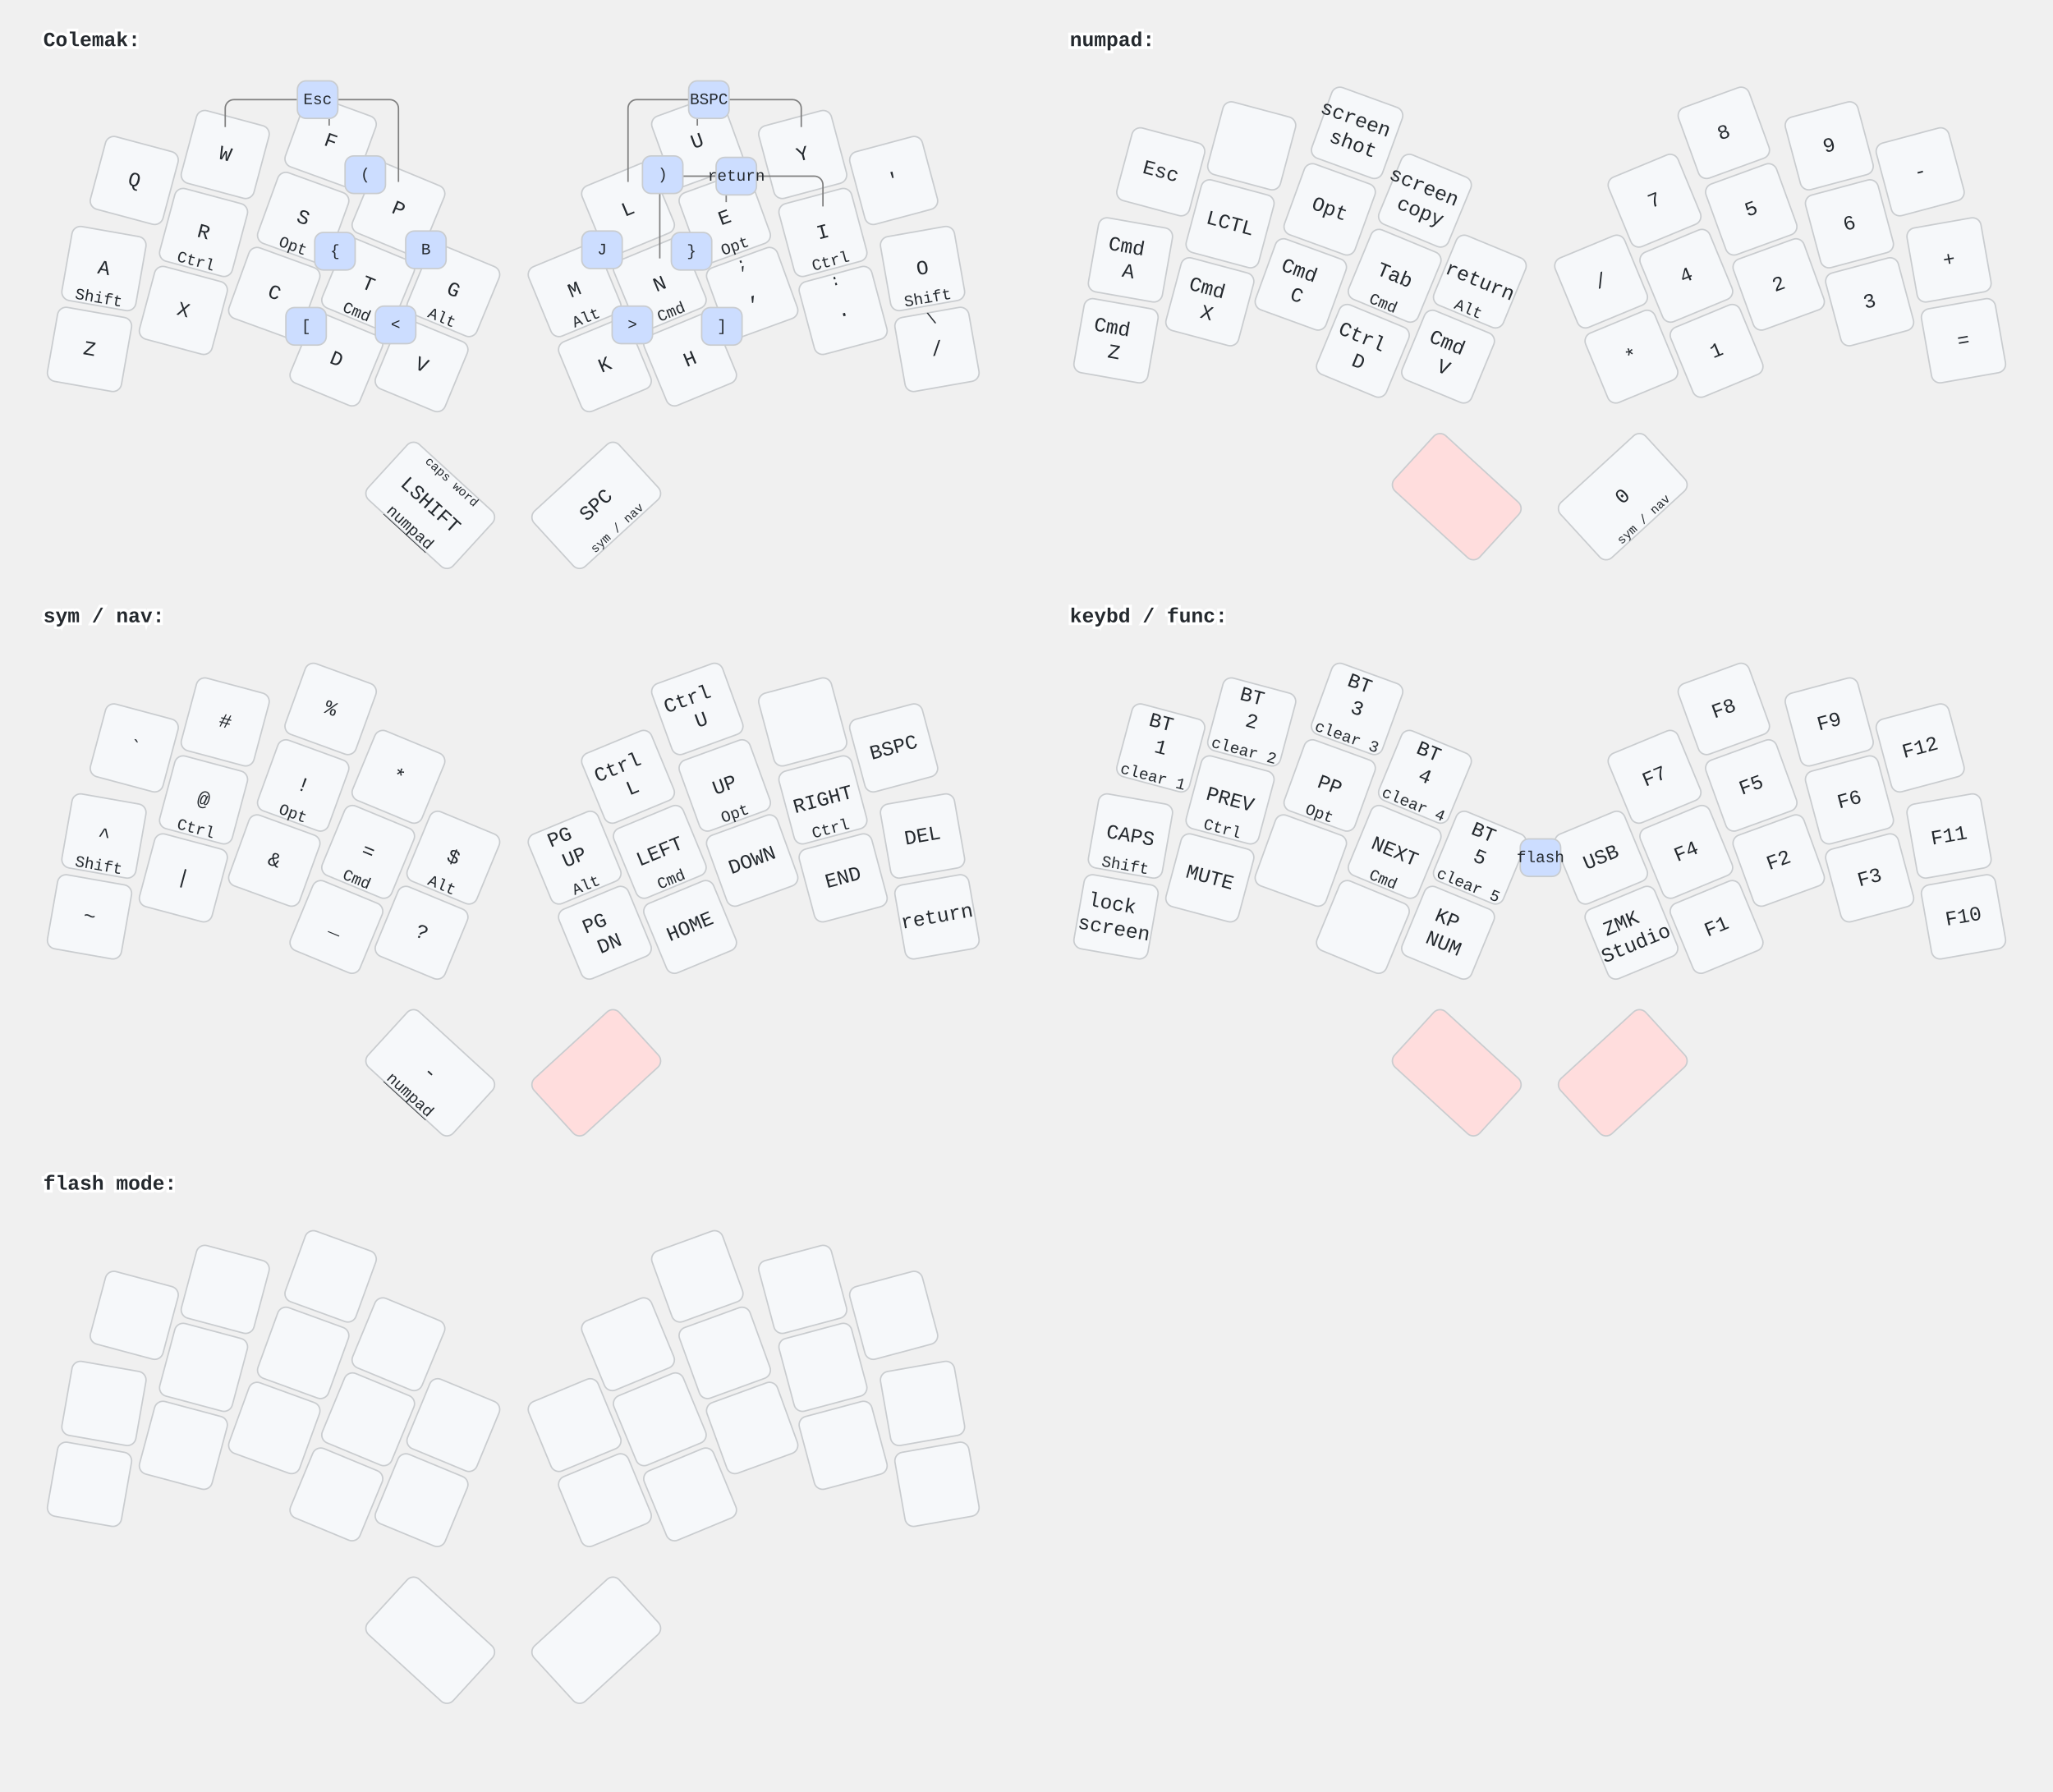
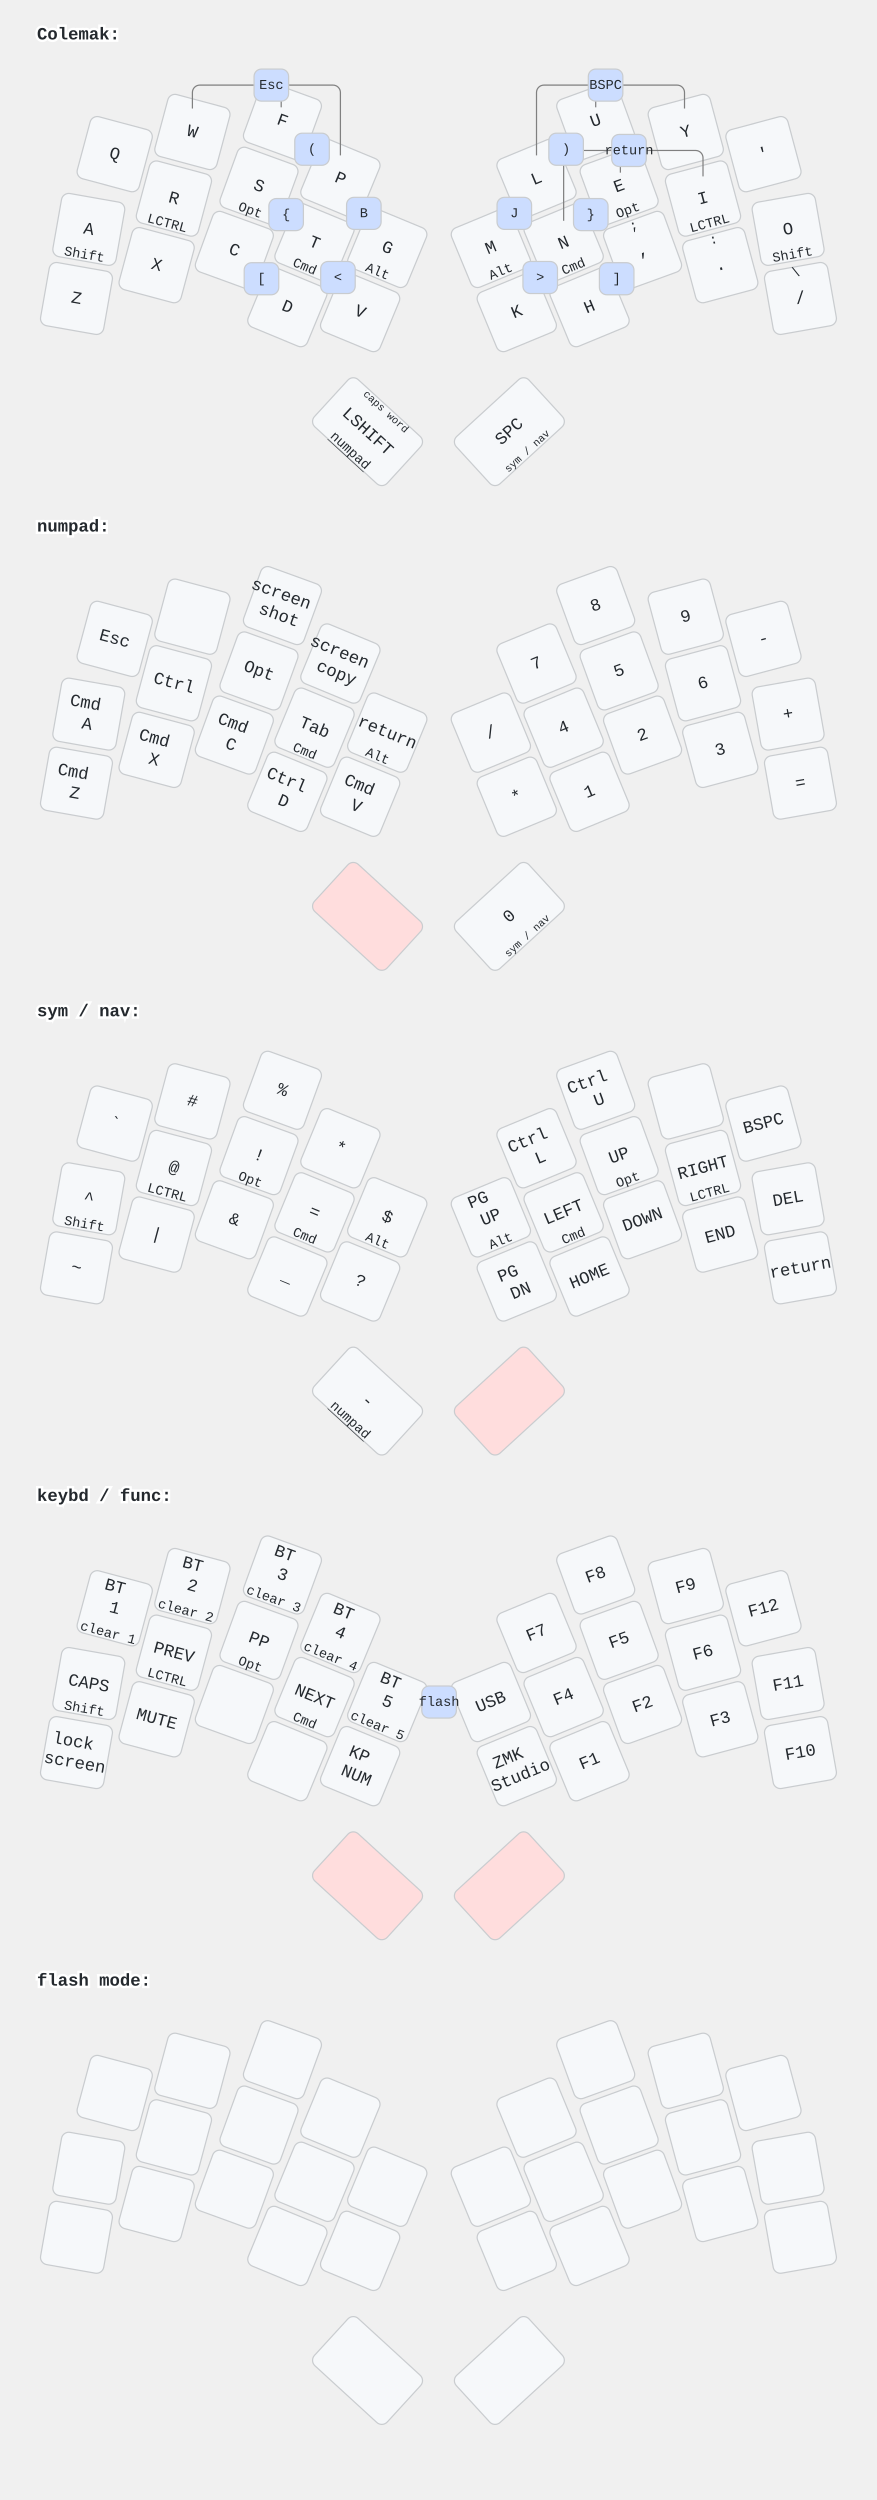
- <svg xmlns="http://www.w3.org/2000/svg" width="1422" height="1241" viewBox="0 0 1422 1241" class="keymap">
+ <svg xmlns="http://www.w3.org/2000/svg" width="711" height="2027" viewBox="0 0 711 2027" class="keymap">
  <style>/* inherit to force styles through use tags */
svg path {
    fill: inherit;
}

/* font and background color specifications */
svg.keymap {
    font-family: SFMono-Regular,Consolas,Liberation Mono,Menlo,monospace;
    font-size: 14px;
    font-kerning: normal;
    text-rendering: optimizeLegibility;
    fill: #24292e;
}

/* default key styling */
rect.key {
    fill: #f6f8fa;
}

rect.key, rect.combo {
    stroke: #c9cccf;
    stroke-width: 1;
}

/* default key side styling, only used is draw_key_sides is set */
rect.side {
    filter: brightness(90%);
}

/* color accent for combo boxes */
rect.combo, rect.combo-separate {
    fill: #cdf;
}

/* color accent for held keys */
rect.held, rect.combo.held {
    fill: #fdd;
}

/* color accent for ghost (optional) keys */
rect.ghost, rect.combo.ghost {
    stroke-dasharray: 4, 4;
    stroke-width: 2;
}

text {
    text-anchor: middle;
    dominant-baseline: middle;
}

/* styling for layer labels */
text.label {
    font-weight: bold;
    text-anchor: start;
    stroke: white;
    stroke-width: 4;
    paint-order: stroke;
}

/* styling for optional footer */
text.footer {
    text-anchor: end;
    dominant-baseline: auto;
    stroke: white;
    stroke-width: 4;
    paint-order: stroke;
}

/* styling for combo tap, and key non-tap label text */
text.combo, text.hold, text.shifted, text.left, text.right {
    font-size: 11px;
}

text.hold {
    text-anchor: middle;
    dominant-baseline: auto;
}

text.shifted {
    text-anchor: middle;
    dominant-baseline: hanging;
}

text.left {
    text-anchor: start;
}

text.right {
    text-anchor: end;
}

text.layer-activator {
    text-decoration: underline;
}

/* styling for hold/shifted label text in combo box */
text.combo.hold, text.combo.shifted, text.combo.left, text.combo.right {
    font-size: 8px;
}

/* lighter symbol for transparent keys */
text.trans {
    fill: #7b7e81;
}

/* styling for combo dendrons */
path.combo {
    stroke-width: 1;
    stroke: gray;
    fill: none;
}

/* Start Tabler Icons Cleanup */
/* cannot use height/width with glyphs */
.icon-tabler &gt; path {
    fill: inherit;
    stroke: inherit;
    stroke-width: 2;
}
/* hide tabler's default box */
.icon-tabler &gt; path[stroke="none"][fill="none"] {
    visibility: hidden;
}
/* End Tabler Icons Cleanup */
</style>
  <g transform="translate(30, 0)" class="layer-Colemak">
    <text x="0" y="28" class="label" id="Colemak">Colemak:</text>
    <g transform="translate(0, 62)">
      <g transform="translate(63, 63) rotate(15.0)" class="key keypos-0">
        <rect rx="6" ry="6" x="-26" y="-26" width="52" height="52" class="key" />
        <text x="0" y="0" class="key tap">Q</text>
      </g>
      <g transform="translate(126, 45) rotate(15.0)" class="key keypos-1">
        <rect rx="6" ry="6" x="-26" y="-26" width="52" height="52" class="key" />
        <text x="0" y="0" class="key tap">W</text>
      </g>
      <g transform="translate(199, 36) rotate(20.0)" class="key keypos-2">
        <rect rx="6" ry="6" x="-26" y="-26" width="52" height="52" class="key" />
        <text x="0" y="0" class="key tap">F</text>
      </g>
      <g transform="translate(246, 83) rotate(22.5)" class="key keypos-3">
        <rect rx="6" ry="6" x="-26" y="-26" width="52" height="52" class="key" />
        <text x="0" y="0" class="key tap">P</text>
      </g>
      <g transform="translate(405, 83) rotate(-22.5)" class="key keypos-4">
        <rect rx="6" ry="6" x="-26" y="-26" width="52" height="52" class="key" />
        <text x="0" y="0" class="key tap">L</text>
      </g>
      <g transform="translate(453, 36) rotate(-20.0)" class="key keypos-5">
        <rect rx="6" ry="6" x="-26" y="-26" width="52" height="52" class="key" />
        <text x="0" y="0" class="key tap">U</text>
      </g>
      <g transform="translate(526, 45) rotate(-15.0)" class="key keypos-6">
        <rect rx="6" ry="6" x="-26" y="-26" width="52" height="52" class="key" />
        <text x="0" y="0" class="key tap">Y</text>
      </g>
      <g transform="translate(589, 63) rotate(-15.0)" class="key keypos-7">
        <rect rx="6" ry="6" x="-26" y="-26" width="52" height="52" class="key" />
        <text x="0" y="0" class="key tap">'</text>
      </g>
      <g transform="translate(42, 124) rotate(10.0)" class="key keypos-8">
        <rect rx="6" ry="6" x="-26" y="-26" width="52" height="52" class="key" />
        <text x="0" y="0" class="key tap">A</text>
        <text x="0" y="24" class="key hold">Shift</text>
      </g>
      <g transform="translate(111, 99) rotate(15.0)" class="key keypos-9">
        <rect rx="6" ry="6" x="-26" y="-26" width="52" height="52" class="key" />
        <text x="0" y="0" class="key tap">R</text>
-         <text x="0" y="24" class="key hold">Ctrl</text>
+         <text x="0" y="24" class="key hold">LCTRL</text>
      </g>
      <g transform="translate(180, 89) rotate(20.0)" class="key keypos-10">
        <rect rx="6" ry="6" x="-26" y="-26" width="52" height="52" class="key" />
        <text x="0" y="0" class="key tap">S</text>
        <text x="0" y="24" class="key hold">Opt</text>
      </g>
      <g transform="translate(225, 135) rotate(22.5)" class="key keypos-11">
        <rect rx="6" ry="6" x="-26" y="-26" width="52" height="52" class="key" />
        <text x="0" y="0" class="key tap">T</text>
        <text x="0" y="24" class="key hold">Cmd</text>
      </g>
      <g transform="translate(284, 139) rotate(22.5)" class="key keypos-12">
        <rect rx="6" ry="6" x="-26" y="-26" width="52" height="52" class="key" />
        <text x="0" y="0" class="key tap">G</text>
        <text x="0" y="24" class="key hold">Alt</text>
      </g>
      <g transform="translate(368, 139) rotate(-22.5)" class="key keypos-13">
        <rect rx="6" ry="6" x="-26" y="-26" width="52" height="52" class="key" />
        <text x="0" y="0" class="key tap">M</text>
        <text x="0" y="24" class="key hold">Alt</text>
      </g>
      <g transform="translate(427, 135) rotate(-22.5)" class="key keypos-14">
        <rect rx="6" ry="6" x="-26" y="-26" width="52" height="52" class="key" />
        <text x="0" y="0" class="key tap">N</text>
        <text x="0" y="24" class="key hold">Cmd</text>
      </g>
      <g transform="translate(472, 89) rotate(-20.0)" class="key keypos-15">
        <rect rx="6" ry="6" x="-26" y="-26" width="52" height="52" class="key" />
        <text x="0" y="0" class="key tap">E</text>
        <text x="0" y="24" class="key hold">Opt</text>
      </g>
      <g transform="translate(540, 99) rotate(-15.0)" class="key keypos-16">
        <rect rx="6" ry="6" x="-26" y="-26" width="52" height="52" class="key" />
        <text x="0" y="0" class="key tap">I</text>
-         <text x="0" y="24" class="key hold">Ctrl</text>
+         <text x="0" y="24" class="key hold">LCTRL</text>
      </g>
      <g transform="translate(609, 124) rotate(-10.0)" class="key keypos-17">
        <rect rx="6" ry="6" x="-26" y="-26" width="52" height="52" class="key" />
        <text x="0" y="0" class="key tap">O</text>
        <text x="0" y="24" class="key hold">Shift</text>
      </g>
      <g transform="translate(32, 180) rotate(10.0)" class="key keypos-18">
        <rect rx="6" ry="6" x="-26" y="-26" width="52" height="52" class="key" />
        <text x="0" y="0" class="key tap">Z</text>
      </g>
      <g transform="translate(97, 153) rotate(15.0)" class="key keypos-19">
        <rect rx="6" ry="6" x="-26" y="-26" width="52" height="52" class="key" />
        <text x="0" y="0" class="key tap">X</text>
      </g>
      <g transform="translate(160, 141) rotate(20.0)" class="key keypos-20">
        <rect rx="6" ry="6" x="-26" y="-26" width="52" height="52" class="key" />
        <text x="0" y="0" class="key tap">C</text>
      </g>
      <g transform="translate(203, 187) rotate(22.5)" class="key keypos-21">
        <rect rx="6" ry="6" x="-26" y="-26" width="52" height="52" class="key" />
        <text x="0" y="0" class="key tap">D</text>
      </g>
      <g transform="translate(262, 191) rotate(22.5)" class="key keypos-22">
        <rect rx="6" ry="6" x="-26" y="-26" width="52" height="52" class="key" />
        <text x="0" y="0" class="key tap">V</text>
      </g>
      <g transform="translate(389, 191) rotate(-22.5)" class="key keypos-23">
        <rect rx="6" ry="6" x="-26" y="-26" width="52" height="52" class="key" />
        <text x="0" y="0" class="key tap">K</text>
      </g>
      <g transform="translate(448, 187) rotate(-22.5)" class="key keypos-24">
        <rect rx="6" ry="6" x="-26" y="-26" width="52" height="52" class="key" />
        <text x="0" y="0" class="key tap">H</text>
      </g>
      <g transform="translate(491, 141) rotate(-20.0)" class="key keypos-25">
        <rect rx="6" ry="6" x="-26" y="-26" width="52" height="52" class="key" />
        <text x="0" y="0" class="key tap">,</text>
        <text x="0" y="-24" class="key shifted">;</text>
      </g>
      <g transform="translate(554, 153) rotate(-15.0)" class="key keypos-26">
        <rect rx="6" ry="6" x="-26" y="-26" width="52" height="52" class="key" />
        <text x="0" y="0" class="key tap">.</text>
        <text x="0" y="-24" class="key shifted">:</text>
      </g>
      <g transform="translate(619, 180) rotate(-10.0)" class="key keypos-27">
        <rect rx="6" ry="6" x="-26" y="-26" width="52" height="52" class="key" />
        <text x="0" y="0" class="key tap">/</text>
        <text x="0" y="-24" class="key shifted">\</text>
      </g>
      <g transform="translate(268, 288) rotate(42.5)" class="key keypos-28">
        <rect rx="6" ry="6" x="-40" y="-26" width="80" height="52" class="key" />
        <text x="0" y="0" class="key tap">LSHIFT</text>
        <a href="#numpad">
          <text x="0" y="24" class="key hold layer-activator">numpad</text>
        </a>
        <text x="0" y="-24" class="key shifted">
          <tspan style="font-size: 78%">caps word</tspan>
        </text>
      </g>
      <g transform="translate(383, 288) rotate(-42.5)" class="key keypos-29">
        <rect rx="6" ry="6" x="-40" y="-26" width="80" height="52" class="key" />
        <text x="0" y="0" class="key tap">SPC</text>
        <a href="#sym--nav">
          <text x="0" y="24" class="key hold layer-activator">
            <tspan style="font-size: 78%">sym / nav</tspan>
          </text>
        </a>
      </g>
      <g class="combo combopos-0">
        <rect rx="6" ry="6" x="251" y="98" width="28" height="26" class="combo" />
        <text x="265" y="111" class="combo tap">B</text>
      </g>
      <g class="combo combopos-1">
        <rect rx="6" ry="6" x="373" y="98" width="28" height="26" class="combo" />
        <text x="387" y="111" class="combo tap">J</text>
      </g>
      <g class="combo combopos-2">
        <path d="M190,7 h-58 a6.0,6.0 0 0 0 -6.0,6.0 v13" class="combo" />
        <path d="M190,7 h2 a6.0,6.0 0 0 1 6.0,6.0 v12" class="combo" />
        <path d="M190,7 h50 a6.0,6.0 0 0 1 6.0,6.0 v51" class="combo" />
        <rect rx="6" ry="6" x="176" y="-6" width="28" height="26" class="combo" />
        <text x="190" y="7" class="combo tap">Esc</text>
      </g>
      <g class="combo combopos-3">
        <path d="M461,7 h-50 a6.0,6.0 0 0 0 -6.0,6.0 v51" class="combo" />
        <path d="M461,7 h-2 a6.0,6.0 0 0 0 -6.0,6.0 v12" class="combo" />
        <path d="M461,7 h58 a6.0,6.0 0 0 1 6.0,6.0 v13" class="combo" />
        <rect rx="6" ry="6" x="447" y="-6" width="28" height="26" class="combo" />
        <text x="461" y="7" class="combo tap">BSPC</text>
      </g>
      <g class="combo combopos-4">
        <path d="M480,60 h-47 a6.0,6.0 0 0 0 -6.0,6.0 v51" class="combo" />
        <path d="M480,60 h-1 a6.0,6.0 0 0 0 -6.0,6.0 v12" class="combo" />
        <path d="M480,60 h54 a6.0,6.0 0 0 1 6.0,6.0 v15" class="combo" />
        <rect rx="6" ry="6" x="466" y="47" width="28" height="26" class="combo" />
        <text x="480" y="60" class="combo tap">return</text>
      </g>
      <g class="combo combopos-5">
        <rect rx="6" ry="6" x="209" y="46" width="28" height="26" class="combo" />
        <text x="223" y="59" class="combo tap">(</text>
      </g>
      <g class="combo combopos-6">
        <rect rx="6" ry="6" x="415" y="46" width="28" height="26" class="combo" />
        <text x="429" y="59" class="combo tap">)</text>
      </g>
      <g class="combo combopos-7">
        <rect rx="6" ry="6" x="188" y="99" width="28" height="26" class="combo" />
        <text x="202" y="112" class="combo tap">{</text>
      </g>
      <g class="combo combopos-8">
        <rect rx="6" ry="6" x="435" y="99" width="28" height="26" class="combo" />
        <text x="449" y="112" class="combo tap">}</text>
      </g>
      <g class="combo combopos-9">
        <rect rx="6" ry="6" x="168" y="151" width="28" height="26" class="combo" />
        <text x="182" y="164" class="combo tap">[</text>
      </g>
      <g class="combo combopos-10">
        <rect rx="6" ry="6" x="456" y="151" width="28" height="26" class="combo" />
        <text x="470" y="164" class="combo tap">]</text>
      </g>
      <g class="combo combopos-11">
        <rect rx="6" ry="6" x="230" y="150" width="28" height="26" class="combo" />
        <text x="244" y="163" class="combo tap">&lt;</text>
      </g>
      <g class="combo combopos-12">
        <rect rx="6" ry="6" x="394" y="150" width="28" height="26" class="combo" />
        <text x="408" y="163" class="combo tap">&gt;</text>
      </g>
    </g>
  </g>
-   <g transform="translate(741, 0)" class="layer-numpad">
+   <g transform="translate(30, 399)" class="layer-numpad">
    <text x="0" y="28" class="label" id="numpad">numpad:</text>
    <g transform="translate(0, 56)">
      <g transform="translate(63, 63) rotate(15.0)" class="key keypos-0">
        <rect rx="6" ry="6" x="-26" y="-26" width="52" height="52" class="key" />
        <text x="0" y="0" class="key tap">Esc</text>
      </g>
      <g transform="translate(126, 45) rotate(15.0)" class="key keypos-1">
        <rect rx="6" ry="6" x="-26" y="-26" width="52" height="52" class="key" />
      </g>
      <g transform="translate(199, 36) rotate(20.0)" class="key keypos-2">
        <rect rx="6" ry="6" x="-26" y="-26" width="52" height="52" class="key" />
        <text x="0" y="0" class="key tap">
          <tspan x="0" dy="-0.6em">screen</tspan>
          <tspan x="0" dy="1.2em">shot</tspan>
        </text>
      </g>
      <g transform="translate(246, 83) rotate(22.5)" class="key keypos-3">
        <rect rx="6" ry="6" x="-26" y="-26" width="52" height="52" class="key" />
        <text x="0" y="0" class="key tap">
          <tspan x="0" dy="-0.6em">screen</tspan>
          <tspan x="0" dy="1.2em">copy</tspan>
        </text>
      </g>
      <g transform="translate(405, 83) rotate(-22.5)" class="key keypos-4">
        <rect rx="6" ry="6" x="-26" y="-26" width="52" height="52" class="key" />
        <text x="0" y="0" class="key tap">7</text>
      </g>
      <g transform="translate(453, 36) rotate(-20.0)" class="key keypos-5">
        <rect rx="6" ry="6" x="-26" y="-26" width="52" height="52" class="key" />
        <text x="0" y="0" class="key tap">8</text>
      </g>
      <g transform="translate(526, 45) rotate(-15.0)" class="key keypos-6">
        <rect rx="6" ry="6" x="-26" y="-26" width="52" height="52" class="key" />
        <text x="0" y="0" class="key tap">9</text>
      </g>
      <g transform="translate(589, 63) rotate(-15.0)" class="key keypos-7">
        <rect rx="6" ry="6" x="-26" y="-26" width="52" height="52" class="key" />
        <text x="0" y="0" class="key tap">-</text>
      </g>
      <g transform="translate(42, 124) rotate(10.0)" class="key keypos-8">
        <rect rx="6" ry="6" x="-26" y="-26" width="52" height="52" class="key" />
        <text x="0" y="0" class="key tap">
          <tspan x="0" dy="-0.6em">Cmd</tspan>
          <tspan x="0" dy="1.2em">A</tspan>
        </text>
      </g>
      <g transform="translate(111, 99) rotate(15.0)" class="key keypos-9">
        <rect rx="6" ry="6" x="-26" y="-26" width="52" height="52" class="key" />
-         <text x="0" y="0" class="key tap">LCTL</text>
+         <text x="0" y="0" class="key tap">Ctrl</text>
      </g>
      <g transform="translate(180, 89) rotate(20.0)" class="key keypos-10">
        <rect rx="6" ry="6" x="-26" y="-26" width="52" height="52" class="key" />
        <text x="0" y="0" class="key tap">Opt</text>
      </g>
      <g transform="translate(225, 135) rotate(22.5)" class="key keypos-11">
        <rect rx="6" ry="6" x="-26" y="-26" width="52" height="52" class="key" />
        <text x="0" y="0" class="key tap">Tab</text>
        <text x="0" y="24" class="key hold">Cmd</text>
      </g>
      <g transform="translate(284, 139) rotate(22.5)" class="key keypos-12">
        <rect rx="6" ry="6" x="-26" y="-26" width="52" height="52" class="key" />
        <text x="0" y="0" class="key tap">return</text>
        <text x="0" y="24" class="key hold">Alt</text>
      </g>
      <g transform="translate(368, 139) rotate(-22.5)" class="key keypos-13">
        <rect rx="6" ry="6" x="-26" y="-26" width="52" height="52" class="key" />
        <text x="0" y="0" class="key tap">/</text>
      </g>
      <g transform="translate(427, 135) rotate(-22.5)" class="key keypos-14">
        <rect rx="6" ry="6" x="-26" y="-26" width="52" height="52" class="key" />
        <text x="0" y="0" class="key tap">4</text>
      </g>
      <g transform="translate(472, 89) rotate(-20.0)" class="key keypos-15">
        <rect rx="6" ry="6" x="-26" y="-26" width="52" height="52" class="key" />
        <text x="0" y="0" class="key tap">5</text>
      </g>
      <g transform="translate(540, 99) rotate(-15.0)" class="key keypos-16">
        <rect rx="6" ry="6" x="-26" y="-26" width="52" height="52" class="key" />
        <text x="0" y="0" class="key tap">6</text>
      </g>
      <g transform="translate(609, 124) rotate(-10.0)" class="key keypos-17">
        <rect rx="6" ry="6" x="-26" y="-26" width="52" height="52" class="key" />
        <text x="0" y="0" class="key tap">+</text>
      </g>
      <g transform="translate(32, 180) rotate(10.0)" class="key keypos-18">
        <rect rx="6" ry="6" x="-26" y="-26" width="52" height="52" class="key" />
        <text x="0" y="0" class="key tap">
          <tspan x="0" dy="-0.6em">Cmd</tspan>
          <tspan x="0" dy="1.2em">Z</tspan>
        </text>
      </g>
      <g transform="translate(97, 153) rotate(15.0)" class="key keypos-19">
        <rect rx="6" ry="6" x="-26" y="-26" width="52" height="52" class="key" />
        <text x="0" y="0" class="key tap">
          <tspan x="0" dy="-0.6em">Cmd</tspan>
          <tspan x="0" dy="1.2em">X</tspan>
        </text>
      </g>
      <g transform="translate(160, 141) rotate(20.0)" class="key keypos-20">
        <rect rx="6" ry="6" x="-26" y="-26" width="52" height="52" class="key" />
        <text x="0" y="0" class="key tap">
          <tspan x="0" dy="-0.6em">Cmd</tspan>
          <tspan x="0" dy="1.2em">C</tspan>
        </text>
      </g>
      <g transform="translate(203, 187) rotate(22.5)" class="key keypos-21">
        <rect rx="6" ry="6" x="-26" y="-26" width="52" height="52" class="key" />
        <text x="0" y="0" class="key tap">
          <tspan x="0" dy="-0.6em">Ctrl</tspan>
          <tspan x="0" dy="1.2em">D</tspan>
        </text>
      </g>
      <g transform="translate(262, 191) rotate(22.5)" class="key keypos-22">
        <rect rx="6" ry="6" x="-26" y="-26" width="52" height="52" class="key" />
        <text x="0" y="0" class="key tap">
          <tspan x="0" dy="-0.6em">Cmd</tspan>
          <tspan x="0" dy="1.2em">V</tspan>
        </text>
      </g>
      <g transform="translate(389, 191) rotate(-22.5)" class="key keypos-23">
        <rect rx="6" ry="6" x="-26" y="-26" width="52" height="52" class="key" />
        <text x="0" y="0" class="key tap">*</text>
      </g>
      <g transform="translate(448, 187) rotate(-22.5)" class="key keypos-24">
        <rect rx="6" ry="6" x="-26" y="-26" width="52" height="52" class="key" />
        <text x="0" y="0" class="key tap">1</text>
      </g>
      <g transform="translate(491, 141) rotate(-20.0)" class="key keypos-25">
        <rect rx="6" ry="6" x="-26" y="-26" width="52" height="52" class="key" />
        <text x="0" y="0" class="key tap">2</text>
      </g>
      <g transform="translate(554, 153) rotate(-15.0)" class="key keypos-26">
        <rect rx="6" ry="6" x="-26" y="-26" width="52" height="52" class="key" />
        <text x="0" y="0" class="key tap">3</text>
      </g>
      <g transform="translate(619, 180) rotate(-10.0)" class="key keypos-27">
        <rect rx="6" ry="6" x="-26" y="-26" width="52" height="52" class="key" />
        <text x="0" y="0" class="key tap">=</text>
      </g>
      <g transform="translate(268, 288) rotate(42.5)" class="key held keypos-28">
        <rect rx="6" ry="6" x="-40" y="-26" width="80" height="52" class="key held" />
      </g>
      <g transform="translate(383, 288) rotate(-42.5)" class="key keypos-29">
        <rect rx="6" ry="6" x="-40" y="-26" width="80" height="52" class="key" />
        <text x="0" y="0" class="key tap">0</text>
        <a href="#sym--nav">
          <text x="0" y="24" class="key hold layer-activator">
            <tspan style="font-size: 78%">sym / nav</tspan>
          </text>
        </a>
      </g>
    </g>
  </g>
-   <g transform="translate(30, 399)" class="layer-sym / nav">
+   <g transform="translate(30, 792)" class="layer-sym / nav">
    <text x="0" y="28" class="label" id="sym--nav">sym / nav:</text>
    <g transform="translate(0, 56)">
      <g transform="translate(63, 63) rotate(15.0)" class="key keypos-0">
        <rect rx="6" ry="6" x="-26" y="-26" width="52" height="52" class="key" />
        <text x="0" y="0" class="key tap">`</text>
      </g>
      <g transform="translate(126, 45) rotate(15.0)" class="key keypos-1">
        <rect rx="6" ry="6" x="-26" y="-26" width="52" height="52" class="key" />
        <text x="0" y="0" class="key tap">#</text>
      </g>
      <g transform="translate(199, 36) rotate(20.0)" class="key keypos-2">
        <rect rx="6" ry="6" x="-26" y="-26" width="52" height="52" class="key" />
        <text x="0" y="0" class="key tap">%</text>
      </g>
      <g transform="translate(246, 83) rotate(22.5)" class="key keypos-3">
        <rect rx="6" ry="6" x="-26" y="-26" width="52" height="52" class="key" />
        <text x="0" y="0" class="key tap">*</text>
      </g>
      <g transform="translate(405, 83) rotate(-22.5)" class="key keypos-4">
        <rect rx="6" ry="6" x="-26" y="-26" width="52" height="52" class="key" />
        <text x="0" y="0" class="key tap">
          <tspan x="0" dy="-0.6em">Ctrl</tspan>
          <tspan x="0" dy="1.2em">L</tspan>
        </text>
      </g>
      <g transform="translate(453, 36) rotate(-20.0)" class="key keypos-5">
        <rect rx="6" ry="6" x="-26" y="-26" width="52" height="52" class="key" />
        <text x="0" y="0" class="key tap">
          <tspan x="0" dy="-0.6em">Ctrl</tspan>
          <tspan x="0" dy="1.2em">U</tspan>
        </text>
      </g>
      <g transform="translate(526, 45) rotate(-15.0)" class="key keypos-6">
        <rect rx="6" ry="6" x="-26" y="-26" width="52" height="52" class="key" />
      </g>
      <g transform="translate(589, 63) rotate(-15.0)" class="key keypos-7">
        <rect rx="6" ry="6" x="-26" y="-26" width="52" height="52" class="key" />
        <text x="0" y="0" class="key tap">BSPC</text>
      </g>
      <g transform="translate(42, 124) rotate(10.0)" class="key keypos-8">
        <rect rx="6" ry="6" x="-26" y="-26" width="52" height="52" class="key" />
        <text x="0" y="0" class="key tap">^</text>
        <text x="0" y="24" class="key hold">Shift</text>
      </g>
      <g transform="translate(111, 99) rotate(15.0)" class="key keypos-9">
        <rect rx="6" ry="6" x="-26" y="-26" width="52" height="52" class="key" />
        <text x="0" y="0" class="key tap">@</text>
-         <text x="0" y="24" class="key hold">Ctrl</text>
+         <text x="0" y="24" class="key hold">LCTRL</text>
      </g>
      <g transform="translate(180, 89) rotate(20.0)" class="key keypos-10">
        <rect rx="6" ry="6" x="-26" y="-26" width="52" height="52" class="key" />
        <text x="0" y="0" class="key tap">!</text>
        <text x="0" y="24" class="key hold">Opt</text>
      </g>
      <g transform="translate(225, 135) rotate(22.5)" class="key keypos-11">
        <rect rx="6" ry="6" x="-26" y="-26" width="52" height="52" class="key" />
        <text x="0" y="0" class="key tap">=</text>
        <text x="0" y="24" class="key hold">Cmd</text>
      </g>
      <g transform="translate(284, 139) rotate(22.5)" class="key keypos-12">
        <rect rx="6" ry="6" x="-26" y="-26" width="52" height="52" class="key" />
        <text x="0" y="0" class="key tap">$</text>
        <text x="0" y="24" class="key hold">Alt</text>
      </g>
      <g transform="translate(368, 139) rotate(-22.5)" class="key keypos-13">
        <rect rx="6" ry="6" x="-26" y="-26" width="52" height="52" class="key" />
        <text x="0" y="0" class="key tap">
          <tspan x="0" dy="-1.2em">PG</tspan>
          <tspan x="0" dy="1.2em">UP</tspan>
        </text>
        <text x="0" y="24" class="key hold">Alt</text>
      </g>
      <g transform="translate(427, 135) rotate(-22.5)" class="key keypos-14">
        <rect rx="6" ry="6" x="-26" y="-26" width="52" height="52" class="key" />
        <text x="0" y="0" class="key tap">LEFT</text>
        <text x="0" y="24" class="key hold">Cmd</text>
      </g>
      <g transform="translate(472, 89) rotate(-20.0)" class="key keypos-15">
        <rect rx="6" ry="6" x="-26" y="-26" width="52" height="52" class="key" />
        <text x="0" y="0" class="key tap">UP</text>
        <text x="0" y="24" class="key hold">Opt</text>
      </g>
      <g transform="translate(540, 99) rotate(-15.0)" class="key keypos-16">
        <rect rx="6" ry="6" x="-26" y="-26" width="52" height="52" class="key" />
        <text x="0" y="0" class="key tap">RIGHT</text>
-         <text x="0" y="24" class="key hold">Ctrl</text>
+         <text x="0" y="24" class="key hold">LCTRL</text>
      </g>
      <g transform="translate(609, 124) rotate(-10.0)" class="key keypos-17">
        <rect rx="6" ry="6" x="-26" y="-26" width="52" height="52" class="key" />
        <text x="0" y="0" class="key tap">DEL</text>
      </g>
      <g transform="translate(32, 180) rotate(10.0)" class="key keypos-18">
        <rect rx="6" ry="6" x="-26" y="-26" width="52" height="52" class="key" />
        <text x="0" y="0" class="key tap">~</text>
      </g>
      <g transform="translate(97, 153) rotate(15.0)" class="key keypos-19">
        <rect rx="6" ry="6" x="-26" y="-26" width="52" height="52" class="key" />
        <text x="0" y="0" class="key tap">|</text>
      </g>
      <g transform="translate(160, 141) rotate(20.0)" class="key keypos-20">
        <rect rx="6" ry="6" x="-26" y="-26" width="52" height="52" class="key" />
        <text x="0" y="0" class="key tap">&amp;</text>
      </g>
      <g transform="translate(203, 187) rotate(22.5)" class="key keypos-21">
        <rect rx="6" ry="6" x="-26" y="-26" width="52" height="52" class="key" />
        <text x="0" y="0" class="key tap">_</text>
      </g>
      <g transform="translate(262, 191) rotate(22.5)" class="key keypos-22">
        <rect rx="6" ry="6" x="-26" y="-26" width="52" height="52" class="key" />
        <text x="0" y="0" class="key tap">?</text>
      </g>
      <g transform="translate(389, 191) rotate(-22.5)" class="key keypos-23">
        <rect rx="6" ry="6" x="-26" y="-26" width="52" height="52" class="key" />
        <text x="0" y="0" class="key tap">
          <tspan x="0" dy="-0.6em">PG</tspan>
          <tspan x="0" dy="1.2em">DN</tspan>
        </text>
      </g>
      <g transform="translate(448, 187) rotate(-22.5)" class="key keypos-24">
        <rect rx="6" ry="6" x="-26" y="-26" width="52" height="52" class="key" />
        <text x="0" y="0" class="key tap">HOME</text>
      </g>
      <g transform="translate(491, 141) rotate(-20.0)" class="key keypos-25">
        <rect rx="6" ry="6" x="-26" y="-26" width="52" height="52" class="key" />
        <text x="0" y="0" class="key tap">DOWN</text>
      </g>
      <g transform="translate(554, 153) rotate(-15.0)" class="key keypos-26">
        <rect rx="6" ry="6" x="-26" y="-26" width="52" height="52" class="key" />
        <text x="0" y="0" class="key tap">END</text>
      </g>
      <g transform="translate(619, 180) rotate(-10.0)" class="key keypos-27">
        <rect rx="6" ry="6" x="-26" y="-26" width="52" height="52" class="key" />
        <text x="0" y="0" class="key tap">return</text>
      </g>
      <g transform="translate(268, 288) rotate(42.5)" class="key keypos-28">
        <rect rx="6" ry="6" x="-40" y="-26" width="80" height="52" class="key" />
        <text x="0" y="0" class="key tap">-</text>
        <a href="#numpad">
          <text x="0" y="24" class="key hold layer-activator">numpad</text>
        </a>
      </g>
      <g transform="translate(383, 288) rotate(-42.5)" class="key held keypos-29">
        <rect rx="6" ry="6" x="-40" y="-26" width="80" height="52" class="key held" />
      </g>
    </g>
  </g>
-   <g transform="translate(741, 399)" class="layer-keybd / func">
+   <g transform="translate(30, 1185)" class="layer-keybd / func">
    <text x="0" y="28" class="label" id="keybd--func">keybd / func:</text>
    <g transform="translate(0, 56)">
      <g transform="translate(63, 63) rotate(15.0)" class="key keypos-0">
        <rect rx="6" ry="6" x="-26" y="-26" width="52" height="52" class="key" />
        <text x="0" y="0" class="key tap">
          <tspan x="0" dy="-1.2em">BT</tspan>
          <tspan x="0" dy="1.2em">1</tspan>
        </text>
        <text x="0" y="24" class="key hold">clear 1</text>
      </g>
      <g transform="translate(126, 45) rotate(15.0)" class="key keypos-1">
        <rect rx="6" ry="6" x="-26" y="-26" width="52" height="52" class="key" />
        <text x="0" y="0" class="key tap">
          <tspan x="0" dy="-1.2em">BT</tspan>
          <tspan x="0" dy="1.2em">2</tspan>
        </text>
        <text x="0" y="24" class="key hold">clear 2</text>
      </g>
      <g transform="translate(199, 36) rotate(20.0)" class="key keypos-2">
        <rect rx="6" ry="6" x="-26" y="-26" width="52" height="52" class="key" />
        <text x="0" y="0" class="key tap">
          <tspan x="0" dy="-1.2em">BT</tspan>
          <tspan x="0" dy="1.2em">3</tspan>
        </text>
        <text x="0" y="24" class="key hold">clear 3</text>
      </g>
      <g transform="translate(246, 83) rotate(22.5)" class="key keypos-3">
        <rect rx="6" ry="6" x="-26" y="-26" width="52" height="52" class="key" />
        <text x="0" y="0" class="key tap">
          <tspan x="0" dy="-1.2em">BT</tspan>
          <tspan x="0" dy="1.2em">4</tspan>
        </text>
        <text x="0" y="24" class="key hold">clear 4</text>
      </g>
      <g transform="translate(405, 83) rotate(-22.5)" class="key keypos-4">
        <rect rx="6" ry="6" x="-26" y="-26" width="52" height="52" class="key" />
        <text x="0" y="0" class="key tap">F7</text>
      </g>
      <g transform="translate(453, 36) rotate(-20.0)" class="key keypos-5">
        <rect rx="6" ry="6" x="-26" y="-26" width="52" height="52" class="key" />
        <text x="0" y="0" class="key tap">F8</text>
      </g>
      <g transform="translate(526, 45) rotate(-15.0)" class="key keypos-6">
        <rect rx="6" ry="6" x="-26" y="-26" width="52" height="52" class="key" />
        <text x="0" y="0" class="key tap">F9</text>
      </g>
      <g transform="translate(589, 63) rotate(-15.0)" class="key keypos-7">
        <rect rx="6" ry="6" x="-26" y="-26" width="52" height="52" class="key" />
        <text x="0" y="0" class="key tap">F12</text>
      </g>
      <g transform="translate(42, 124) rotate(10.0)" class="key keypos-8">
        <rect rx="6" ry="6" x="-26" y="-26" width="52" height="52" class="key" />
        <text x="0" y="0" class="key tap">CAPS</text>
        <text x="0" y="24" class="key hold">Shift</text>
      </g>
      <g transform="translate(111, 99) rotate(15.0)" class="key keypos-9">
        <rect rx="6" ry="6" x="-26" y="-26" width="52" height="52" class="key" />
        <text x="0" y="0" class="key tap">PREV</text>
-         <text x="0" y="24" class="key hold">Ctrl</text>
+         <text x="0" y="24" class="key hold">LCTRL</text>
      </g>
      <g transform="translate(180, 89) rotate(20.0)" class="key keypos-10">
        <rect rx="6" ry="6" x="-26" y="-26" width="52" height="52" class="key" />
        <text x="0" y="0" class="key tap">PP</text>
        <text x="0" y="24" class="key hold">Opt</text>
      </g>
      <g transform="translate(225, 135) rotate(22.5)" class="key keypos-11">
        <rect rx="6" ry="6" x="-26" y="-26" width="52" height="52" class="key" />
        <text x="0" y="0" class="key tap">NEXT</text>
        <text x="0" y="24" class="key hold">Cmd</text>
      </g>
      <g transform="translate(284, 139) rotate(22.5)" class="key keypos-12">
        <rect rx="6" ry="6" x="-26" y="-26" width="52" height="52" class="key" />
        <text x="0" y="0" class="key tap">
          <tspan x="0" dy="-1.2em">BT</tspan>
          <tspan x="0" dy="1.2em">5</tspan>
        </text>
        <text x="0" y="24" class="key hold">clear 5</text>
      </g>
      <g transform="translate(368, 139) rotate(-22.5)" class="key keypos-13">
        <rect rx="6" ry="6" x="-26" y="-26" width="52" height="52" class="key" />
        <text x="0" y="0" class="key tap">USB</text>
      </g>
      <g transform="translate(427, 135) rotate(-22.5)" class="key keypos-14">
        <rect rx="6" ry="6" x="-26" y="-26" width="52" height="52" class="key" />
        <text x="0" y="0" class="key tap">F4</text>
      </g>
      <g transform="translate(472, 89) rotate(-20.0)" class="key keypos-15">
        <rect rx="6" ry="6" x="-26" y="-26" width="52" height="52" class="key" />
        <text x="0" y="0" class="key tap">F5</text>
      </g>
      <g transform="translate(540, 99) rotate(-15.0)" class="key keypos-16">
        <rect rx="6" ry="6" x="-26" y="-26" width="52" height="52" class="key" />
        <text x="0" y="0" class="key tap">F6</text>
      </g>
      <g transform="translate(609, 124) rotate(-10.0)" class="key keypos-17">
        <rect rx="6" ry="6" x="-26" y="-26" width="52" height="52" class="key" />
        <text x="0" y="0" class="key tap">F11</text>
      </g>
      <g transform="translate(32, 180) rotate(10.0)" class="key keypos-18">
        <rect rx="6" ry="6" x="-26" y="-26" width="52" height="52" class="key" />
        <text x="0" y="0" class="key tap">
          <tspan x="0" dy="-0.6em">lock</tspan>
          <tspan x="0" dy="1.2em">screen</tspan>
        </text>
      </g>
      <g transform="translate(97, 153) rotate(15.0)" class="key keypos-19">
        <rect rx="6" ry="6" x="-26" y="-26" width="52" height="52" class="key" />
        <text x="0" y="0" class="key tap">MUTE</text>
      </g>
      <g transform="translate(160, 141) rotate(20.0)" class="key keypos-20">
        <rect rx="6" ry="6" x="-26" y="-26" width="52" height="52" class="key" />
      </g>
      <g transform="translate(203, 187) rotate(22.5)" class="key keypos-21">
        <rect rx="6" ry="6" x="-26" y="-26" width="52" height="52" class="key" />
      </g>
      <g transform="translate(262, 191) rotate(22.5)" class="key keypos-22">
        <rect rx="6" ry="6" x="-26" y="-26" width="52" height="52" class="key" />
        <text x="0" y="0" class="key tap">
          <tspan x="0" dy="-0.6em">KP</tspan>
          <tspan x="0" dy="1.2em">NUM</tspan>
        </text>
      </g>
      <g transform="translate(389, 191) rotate(-22.5)" class="key keypos-23">
        <rect rx="6" ry="6" x="-26" y="-26" width="52" height="52" class="key" />
        <text x="0" y="0" class="key tap">
          <tspan x="0" dy="-0.6em">ZMK</tspan>
          <tspan x="0" dy="1.2em">Studio</tspan>
        </text>
      </g>
      <g transform="translate(448, 187) rotate(-22.5)" class="key keypos-24">
        <rect rx="6" ry="6" x="-26" y="-26" width="52" height="52" class="key" />
        <text x="0" y="0" class="key tap">F1</text>
      </g>
      <g transform="translate(491, 141) rotate(-20.0)" class="key keypos-25">
        <rect rx="6" ry="6" x="-26" y="-26" width="52" height="52" class="key" />
        <text x="0" y="0" class="key tap">F2</text>
      </g>
      <g transform="translate(554, 153) rotate(-15.0)" class="key keypos-26">
        <rect rx="6" ry="6" x="-26" y="-26" width="52" height="52" class="key" />
        <text x="0" y="0" class="key tap">F3</text>
      </g>
      <g transform="translate(619, 180) rotate(-10.0)" class="key keypos-27">
        <rect rx="6" ry="6" x="-26" y="-26" width="52" height="52" class="key" />
        <text x="0" y="0" class="key tap">F10</text>
      </g>
      <g transform="translate(268, 288) rotate(42.5)" class="key held keypos-28">
        <rect rx="6" ry="6" x="-40" y="-26" width="80" height="52" class="key held" />
      </g>
      <g transform="translate(383, 288) rotate(-42.5)" class="key held keypos-29">
        <rect rx="6" ry="6" x="-40" y="-26" width="80" height="52" class="key held" />
      </g>
      <g class="combo combopos-0">
        <rect rx="6" ry="6" x="312" y="126" width="28" height="26" class="combo" />
        <text x="326" y="139" class="combo tap">flash</text>
      </g>
    </g>
  </g>
-   <g transform="translate(30, 792)" class="layer-flash mode">
+   <g transform="translate(30, 1578)" class="layer-flash mode">
    <text x="0" y="28" class="label" id="flash-mode">flash mode:</text>
    <g transform="translate(0, 56)">
      <g transform="translate(63, 63) rotate(15.0)" class="key keypos-0">
        <rect rx="6" ry="6" x="-26" y="-26" width="52" height="52" class="key" />
      </g>
      <g transform="translate(126, 45) rotate(15.0)" class="key keypos-1">
        <rect rx="6" ry="6" x="-26" y="-26" width="52" height="52" class="key" />
      </g>
      <g transform="translate(199, 36) rotate(20.0)" class="key keypos-2">
        <rect rx="6" ry="6" x="-26" y="-26" width="52" height="52" class="key" />
      </g>
      <g transform="translate(246, 83) rotate(22.5)" class="key keypos-3">
        <rect rx="6" ry="6" x="-26" y="-26" width="52" height="52" class="key" />
      </g>
      <g transform="translate(405, 83) rotate(-22.5)" class="key keypos-4">
        <rect rx="6" ry="6" x="-26" y="-26" width="52" height="52" class="key" />
      </g>
      <g transform="translate(453, 36) rotate(-20.0)" class="key keypos-5">
        <rect rx="6" ry="6" x="-26" y="-26" width="52" height="52" class="key" />
      </g>
      <g transform="translate(526, 45) rotate(-15.0)" class="key keypos-6">
        <rect rx="6" ry="6" x="-26" y="-26" width="52" height="52" class="key" />
      </g>
      <g transform="translate(589, 63) rotate(-15.0)" class="key keypos-7">
        <rect rx="6" ry="6" x="-26" y="-26" width="52" height="52" class="key" />
      </g>
      <g transform="translate(42, 124) rotate(10.0)" class="key keypos-8">
        <rect rx="6" ry="6" x="-26" y="-26" width="52" height="52" class="key" />
      </g>
      <g transform="translate(111, 99) rotate(15.0)" class="key keypos-9">
        <rect rx="6" ry="6" x="-26" y="-26" width="52" height="52" class="key" />
      </g>
      <g transform="translate(180, 89) rotate(20.0)" class="key keypos-10">
        <rect rx="6" ry="6" x="-26" y="-26" width="52" height="52" class="key" />
      </g>
      <g transform="translate(225, 135) rotate(22.5)" class="key keypos-11">
        <rect rx="6" ry="6" x="-26" y="-26" width="52" height="52" class="key" />
      </g>
      <g transform="translate(284, 139) rotate(22.5)" class="key keypos-12">
        <rect rx="6" ry="6" x="-26" y="-26" width="52" height="52" class="key" />
      </g>
      <g transform="translate(368, 139) rotate(-22.5)" class="key keypos-13">
        <rect rx="6" ry="6" x="-26" y="-26" width="52" height="52" class="key" />
      </g>
      <g transform="translate(427, 135) rotate(-22.5)" class="key keypos-14">
        <rect rx="6" ry="6" x="-26" y="-26" width="52" height="52" class="key" />
      </g>
      <g transform="translate(472, 89) rotate(-20.0)" class="key keypos-15">
        <rect rx="6" ry="6" x="-26" y="-26" width="52" height="52" class="key" />
      </g>
      <g transform="translate(540, 99) rotate(-15.0)" class="key keypos-16">
        <rect rx="6" ry="6" x="-26" y="-26" width="52" height="52" class="key" />
      </g>
      <g transform="translate(609, 124) rotate(-10.0)" class="key keypos-17">
        <rect rx="6" ry="6" x="-26" y="-26" width="52" height="52" class="key" />
      </g>
      <g transform="translate(32, 180) rotate(10.0)" class="key keypos-18">
        <rect rx="6" ry="6" x="-26" y="-26" width="52" height="52" class="key" />
      </g>
      <g transform="translate(97, 153) rotate(15.0)" class="key keypos-19">
        <rect rx="6" ry="6" x="-26" y="-26" width="52" height="52" class="key" />
      </g>
      <g transform="translate(160, 141) rotate(20.0)" class="key keypos-20">
        <rect rx="6" ry="6" x="-26" y="-26" width="52" height="52" class="key" />
      </g>
      <g transform="translate(203, 187) rotate(22.5)" class="key keypos-21">
        <rect rx="6" ry="6" x="-26" y="-26" width="52" height="52" class="key" />
      </g>
      <g transform="translate(262, 191) rotate(22.5)" class="key keypos-22">
        <rect rx="6" ry="6" x="-26" y="-26" width="52" height="52" class="key" />
      </g>
      <g transform="translate(389, 191) rotate(-22.5)" class="key keypos-23">
        <rect rx="6" ry="6" x="-26" y="-26" width="52" height="52" class="key" />
      </g>
      <g transform="translate(448, 187) rotate(-22.5)" class="key keypos-24">
        <rect rx="6" ry="6" x="-26" y="-26" width="52" height="52" class="key" />
      </g>
      <g transform="translate(491, 141) rotate(-20.0)" class="key keypos-25">
        <rect rx="6" ry="6" x="-26" y="-26" width="52" height="52" class="key" />
      </g>
      <g transform="translate(554, 153) rotate(-15.0)" class="key keypos-26">
        <rect rx="6" ry="6" x="-26" y="-26" width="52" height="52" class="key" />
      </g>
      <g transform="translate(619, 180) rotate(-10.0)" class="key keypos-27">
        <rect rx="6" ry="6" x="-26" y="-26" width="52" height="52" class="key" />
      </g>
      <g transform="translate(268, 288) rotate(42.5)" class="key keypos-28">
        <rect rx="6" ry="6" x="-40" y="-26" width="80" height="52" class="key" />
      </g>
      <g transform="translate(383, 288) rotate(-42.5)" class="key keypos-29">
        <rect rx="6" ry="6" x="-40" y="-26" width="80" height="52" class="key" />
      </g>
    </g>
  </g>
</svg>
